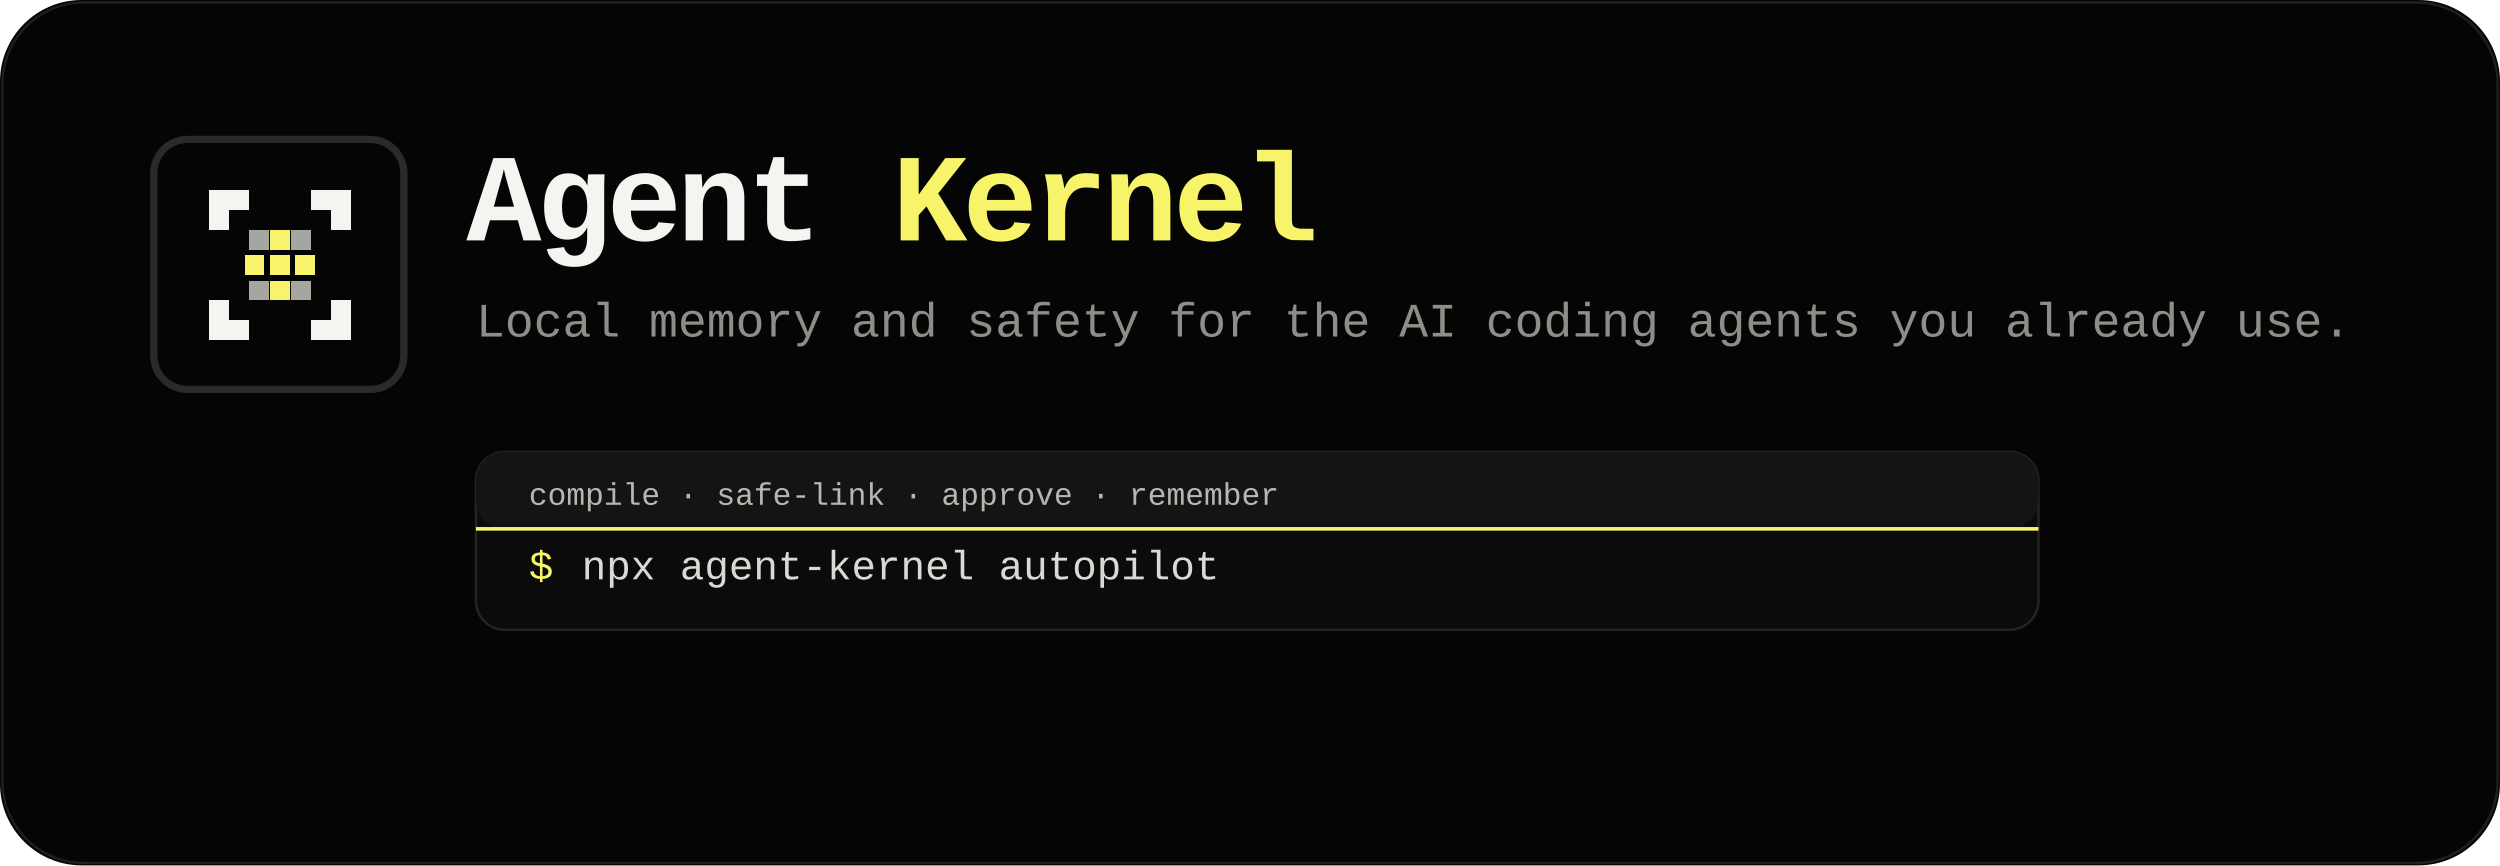
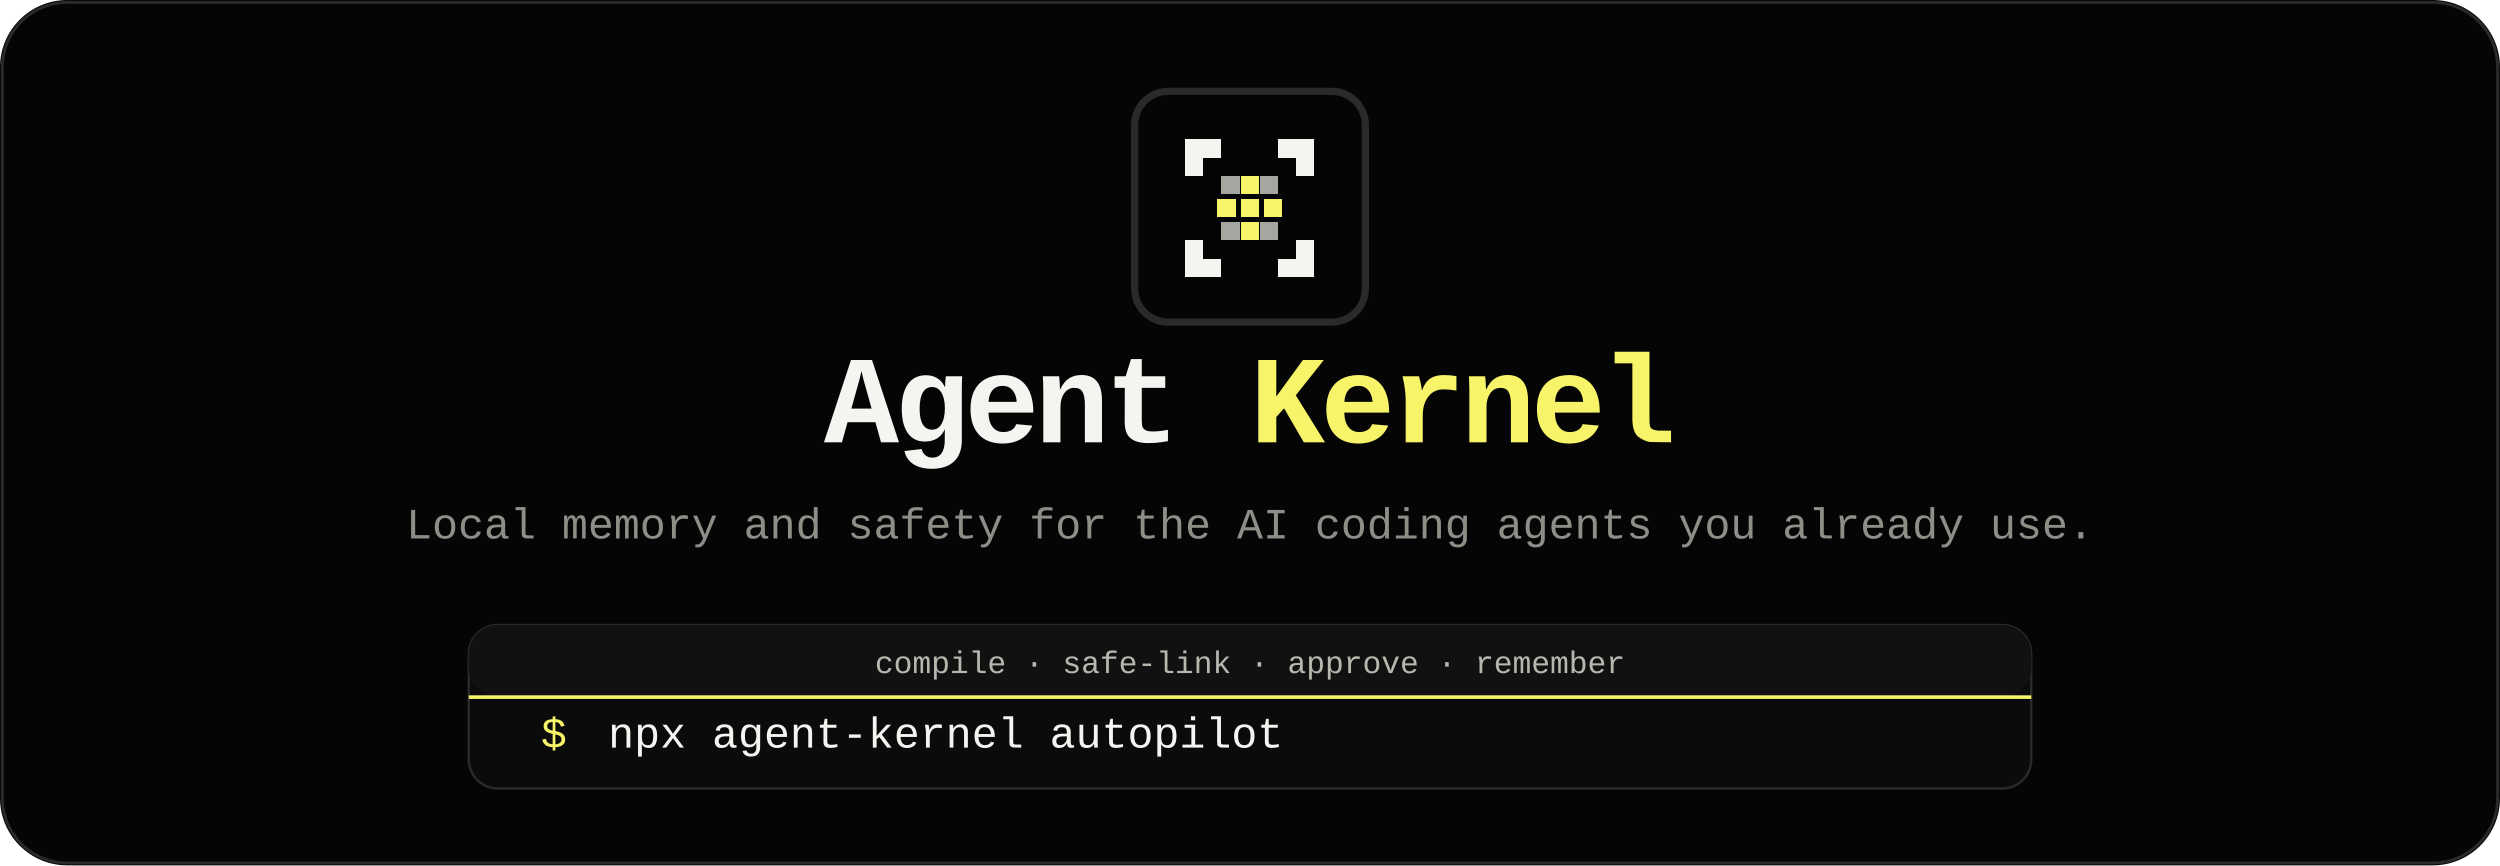
<svg xmlns="http://www.w3.org/2000/svg" width="1040" height="360" viewBox="0 0 1040 360" role="img" aria-labelledby="title desc">
-   <rect width="1040" height="360" rx="34" fill="#050505" />
-   <rect x="1" y="1" width="1038" height="358" rx="34" fill="none" stroke="#1F1F1F" />
-   <g transform="translate(64 58)">
-     <rect x="0" y="0" width="104" height="104" rx="14" fill="#050505" stroke="#2A2A2A" stroke-width="3" />
-     <g shape-rendering="crispEdges" transform="translate(23 21) scale(.46)">
+   <rect width="1040" height="360" rx="28" fill="#050505" />
+   <rect x="1" y="1" width="1038" height="358" rx="27" fill="none" stroke="#2A2A2A" stroke-width="1.2" />
+   <g transform="translate(472 38)">
+     <rect x="0" y="0" width="96" height="96" rx="14" fill="#050505" stroke="#2A2A2A" stroke-width="3" />
+     <g shape-rendering="crispEdges" transform="translate(21 20) scale(.42)">
      <rect x="0" y="0" width="18" height="18" fill="#F4F4F1" />
      <rect x="18" y="0" width="18" height="18" fill="#F4F4F1" />
      <rect x="92" y="0" width="18" height="18" fill="#F4F4F1" />
      <rect x="110" y="0" width="18" height="18" fill="#F4F4F1" />
      <rect x="0" y="18" width="18" height="18" fill="#F4F4F1" />
      <rect x="110" y="18" width="18" height="18" fill="#F4F4F1" />
      <rect x="0" y="100" width="18" height="18" fill="#F4F4F1" />
      <rect x="110" y="100" width="18" height="18" fill="#F4F4F1" />
      <rect x="0" y="118" width="18" height="18" fill="#F4F4F1" />
      <rect x="18" y="118" width="18" height="18" fill="#F4F4F1" />
      <rect x="92" y="118" width="18" height="18" fill="#F4F4F1" />
      <rect x="110" y="118" width="18" height="18" fill="#F4F4F1" />
      <rect x="36" y="36" width="18" height="18" fill="#A6A6A0" />
      <rect x="74" y="36" width="18" height="18" fill="#A6A6A0" />
      <rect x="36" y="82" width="18" height="18" fill="#A6A6A0" />
      <rect x="74" y="82" width="18" height="18" fill="#A6A6A0" />
      <rect x="55" y="59" width="18" height="18" fill="#F8F46A" />
      <rect x="55" y="36" width="18" height="18" fill="#F8F46A" />
      <rect x="55" y="82" width="18" height="18" fill="#F8F46A" />
      <rect x="32" y="59" width="18" height="18" fill="#F8F46A" />
      <rect x="78" y="59" width="18" height="18" fill="#F8F46A" />
    </g>
  </g>
-   <g font-family="JetBrains Mono, SFMono-Regular, Consolas, Liberation Mono, monospace">
-     <text x="194" y="100" fill="#F4F4F1" font-size="52" font-weight="600" letter-spacing="-2">Agent <tspan fill="#F8F46A">Kernel</tspan>
+   <g font-family="JetBrains Mono, SFMono-Regular, Consolas, Liberation Mono, monospace" text-anchor="middle">
+     <text x="520" y="184" fill="#F4F4F1" font-size="52" font-weight="650" letter-spacing="-2">Agent <tspan fill="#F8F46A">Kernel</tspan>
    </text>
-     <text x="198" y="140" fill="#8E8E88" font-size="20">Local memory and safety for the AI coding agents you already use.</text>
-     <g transform="translate(198 188)">
-       <rect x="0" y="0" width="650" height="74" rx="12" fill="#0B0B0B" stroke="#242424" />
-       <rect x="0" y="0" width="650" height="32" rx="12" fill="#141414" />
-       <path d="M0 32H650" stroke="#F8F46A" stroke-width="1.5" />
-       <text x="22" y="53" fill="#F8F46A" font-size="17">$</text>
-       <text x="44" y="53" fill="#DADAD4" font-size="17">npx agent-kernel autopilot</text>
-       <text x="22" y="22" fill="#B7B7B0" font-size="13">compile · safe-link · approve · remember</text>
-     </g>
+     <text x="520" y="224" fill="#8E8E88" font-size="18" font-weight="400">Local memory and safety for the AI coding agents you already use.</text>
+   </g>
+   <g transform="translate(195 260)" font-family="JetBrains Mono, SFMono-Regular, Consolas, Liberation Mono, monospace">
+     <rect x="0" y="0" width="650" height="68" rx="12" fill="#0B0B0B" stroke="#2A2A2A" />
+     <rect x="0" y="0" width="650" height="30" rx="12" fill="#111111" />
+     <path d="M0 30H650" stroke="#F8F46A" stroke-width="1.5" />
+     <text x="325" y="20" text-anchor="middle" fill="#B7B7B0" font-size="13">compile · safe-link · approve · remember</text>
+     <text x="30" y="51" fill="#F8F46A" font-size="18">$</text>
+     <text x="58" y="51" fill="#F4F4F1" font-size="18">npx agent-kernel autopilot</text>
  </g>
</svg>
